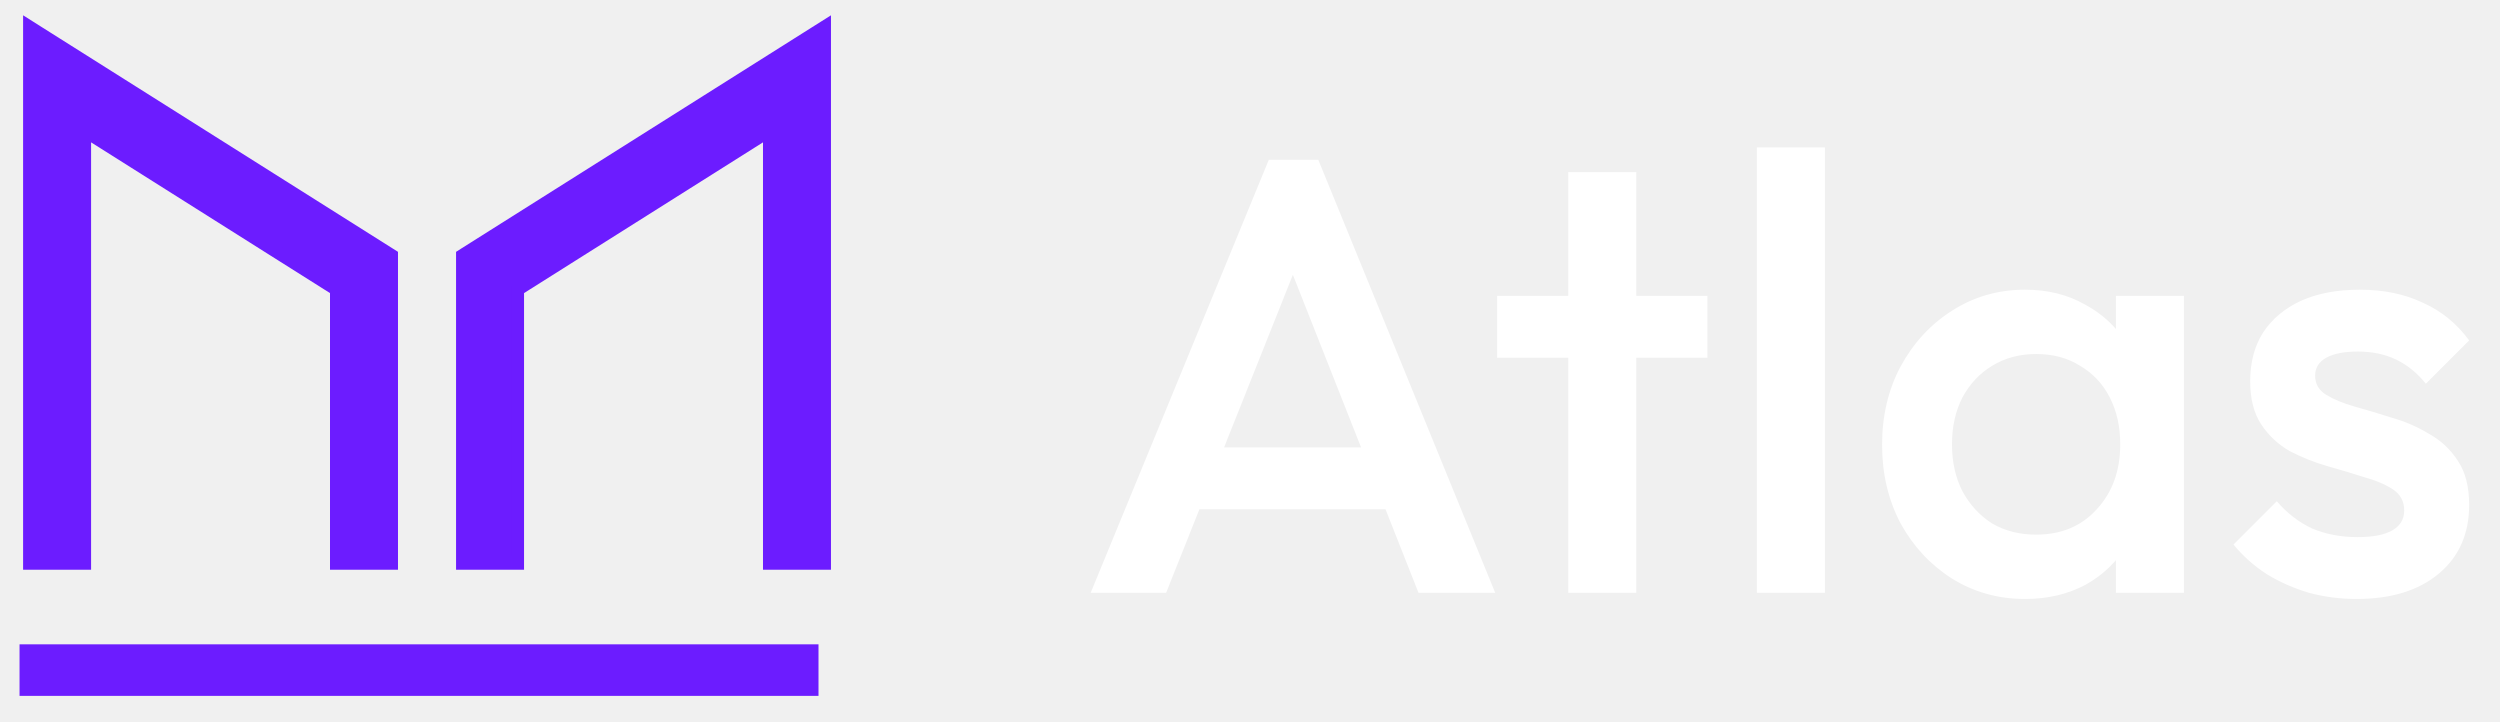
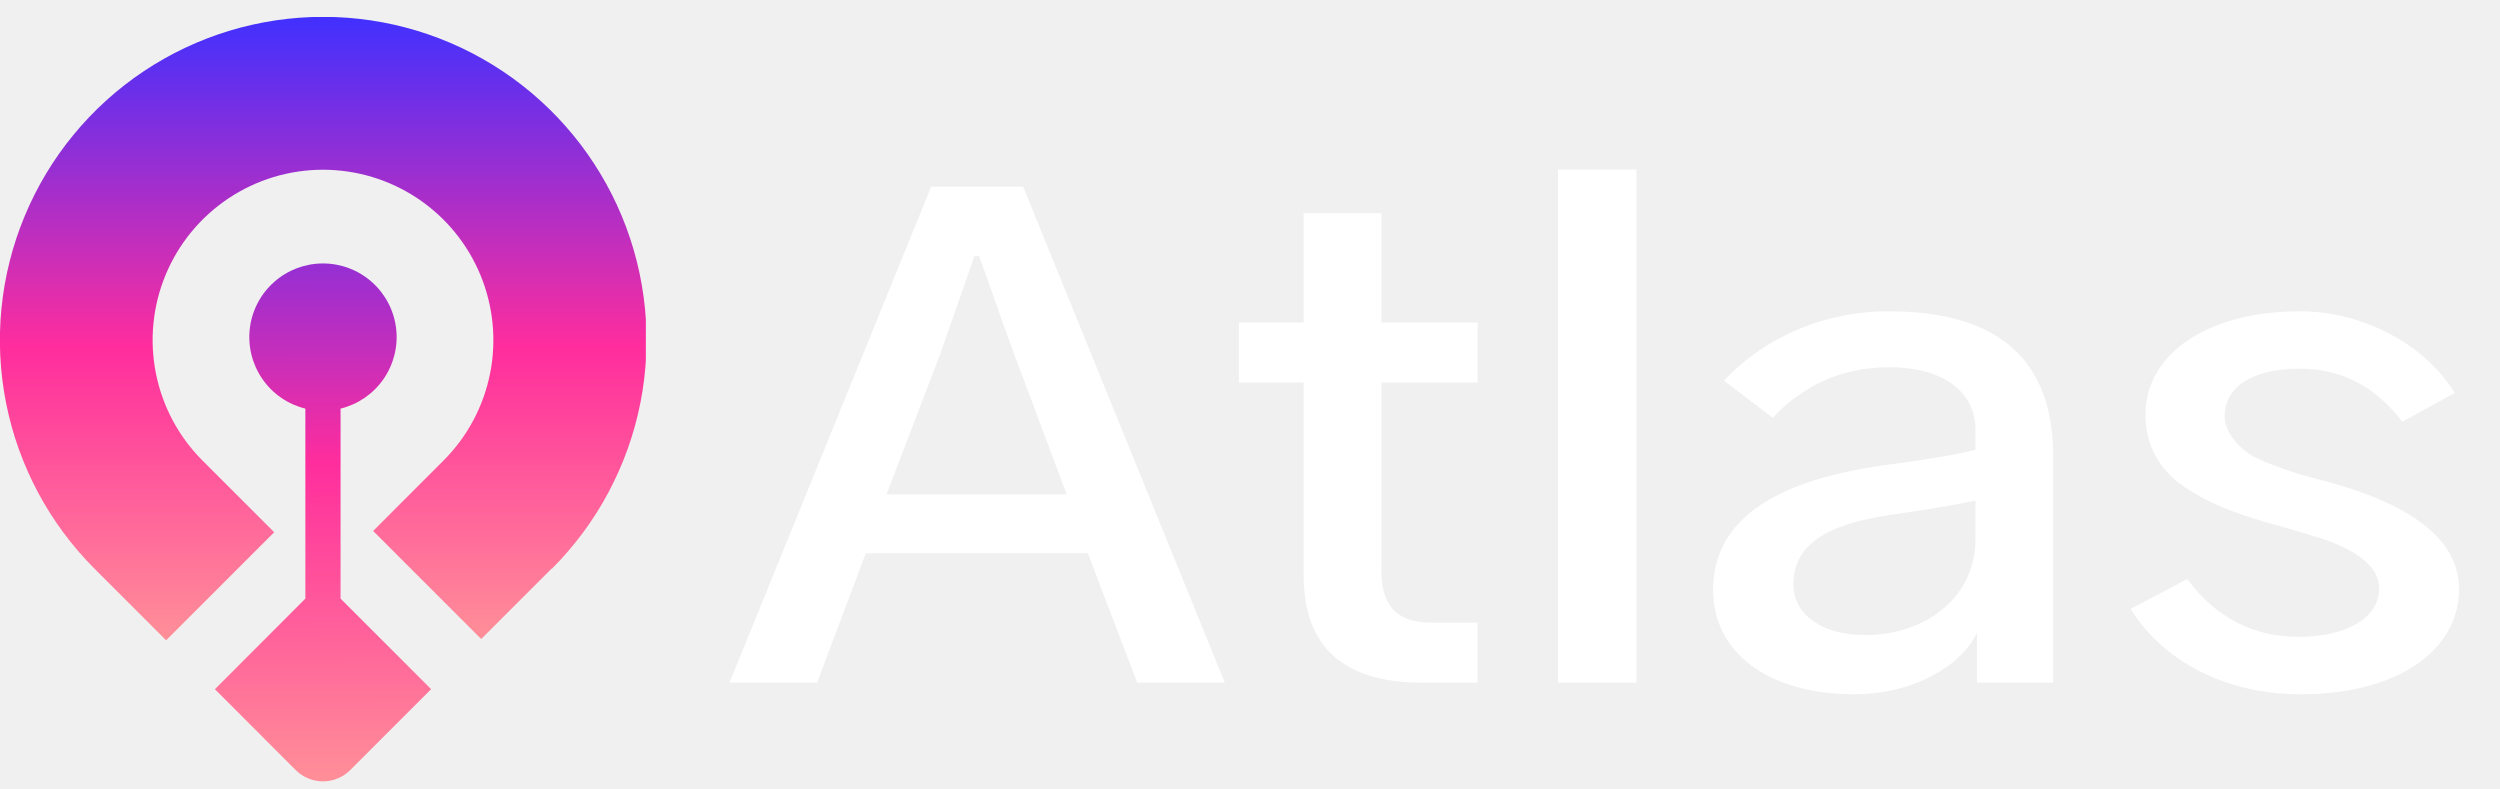
- <svg xmlns="http://www.w3.org/2000/svg" width="97" height="28" viewBox="0 0 97 28" fill="none">
-   <path d="M31.508 25.5V25.25H31.258H1.258H1.008V25.5V26.5V26.75H1.258H31.258H31.508V26.5V25.5Z" fill="#6C1CFF" stroke="#6C1CFF" stroke-width="0.5" />
-   <path d="M14.942 21.857H15.192V21.607V10.046V9.909L15.075 9.835L1.529 1.289L1.146 1.047V1.5V21.607V21.857H1.396H3.034H3.284V21.607V5.07L13.054 11.234V21.607V21.857H13.304H14.942Z" fill="#6C1CFF" stroke="#6C1CFF" stroke-width="0.5" />
-   <path d="M31.742 21.857H31.992V21.607V1.5V1.047L31.608 1.289L18.061 9.835L17.945 9.909V10.046V21.607V21.857H18.195H19.833H20.083V21.607V11.234L29.854 5.07V21.607V21.857H30.104H31.742Z" fill="#6C1CFF" stroke="#6C1CFF" stroke-width="0.5" />
-   <path d="M42.318 23L49.23 6.2H51.15L58.014 23H55.038L49.662 9.392H50.67L45.246 23H42.318ZM45.726 19.76V17.36H54.63V19.76H45.726ZM60.848 23V6.68H63.488V23H60.848ZM58.088 13.88V11.48H66.248V13.88H58.088ZM68.167 23V5.72H70.807V23H68.167ZM78.569 23.24C77.529 23.24 76.585 22.976 75.737 22.448C74.905 21.92 74.241 21.208 73.745 20.312C73.265 19.4 73.025 18.384 73.025 17.264C73.025 16.128 73.265 15.112 73.745 14.216C74.241 13.304 74.905 12.584 75.737 12.056C76.585 11.512 77.529 11.24 78.569 11.24C79.449 11.24 80.225 11.432 80.897 11.816C81.585 12.184 82.129 12.696 82.529 13.352C82.929 14.008 83.129 14.752 83.129 15.584V18.896C83.129 19.728 82.929 20.472 82.529 21.128C82.145 21.784 81.609 22.304 80.921 22.688C80.233 23.056 79.449 23.24 78.569 23.24ZM79.001 20.744C79.977 20.744 80.761 20.416 81.353 19.76C81.961 19.104 82.265 18.264 82.265 17.24C82.265 16.552 82.129 15.944 81.857 15.416C81.585 14.888 81.201 14.48 80.705 14.192C80.225 13.888 79.657 13.736 79.001 13.736C78.361 13.736 77.793 13.888 77.297 14.192C76.817 14.48 76.433 14.888 76.145 15.416C75.873 15.944 75.737 16.552 75.737 17.24C75.737 17.928 75.873 18.536 76.145 19.064C76.433 19.592 76.817 20.008 77.297 20.312C77.793 20.6 78.361 20.744 79.001 20.744ZM82.097 23V19.904L82.553 17.096L82.097 14.312V11.48H84.737V23H82.097ZM91.435 23.24C90.795 23.24 90.179 23.16 89.587 23C88.995 22.824 88.451 22.584 87.955 22.28C87.459 21.96 87.027 21.576 86.659 21.128L88.339 19.448C88.739 19.912 89.195 20.264 89.707 20.504C90.235 20.728 90.827 20.84 91.483 20.84C92.075 20.84 92.523 20.752 92.827 20.576C93.131 20.4 93.283 20.144 93.283 19.808C93.283 19.456 93.139 19.184 92.851 18.992C92.563 18.8 92.187 18.64 91.723 18.512C91.275 18.368 90.795 18.224 90.283 18.08C89.787 17.936 89.307 17.744 88.843 17.504C88.395 17.248 88.027 16.904 87.739 16.472C87.451 16.04 87.307 15.48 87.307 14.792C87.307 14.056 87.475 13.424 87.811 12.896C88.163 12.368 88.651 11.96 89.275 11.672C89.915 11.384 90.675 11.24 91.555 11.24C92.483 11.24 93.299 11.408 94.003 11.744C94.723 12.064 95.323 12.552 95.803 13.208L94.123 14.888C93.787 14.472 93.403 14.16 92.971 13.952C92.539 13.744 92.043 13.64 91.483 13.64C90.955 13.64 90.547 13.72 90.259 13.88C89.971 14.04 89.827 14.272 89.827 14.576C89.827 14.896 89.971 15.144 90.259 15.32C90.547 15.496 90.915 15.648 91.363 15.776C91.827 15.904 92.307 16.048 92.803 16.208C93.315 16.352 93.795 16.56 94.243 16.832C94.707 17.088 95.083 17.44 95.371 17.888C95.659 18.32 95.803 18.888 95.803 19.592C95.803 20.712 95.411 21.6 94.627 22.256C93.843 22.912 92.779 23.24 91.435 23.24Z" fill="white" />
+ <svg xmlns="http://www.w3.org/2000/svg" width="111" height="35" viewBox="0 0 111 35" fill="none">
+   <path d="M41.749 15.708L39.361 21.952H47.363L45.024 15.708C44.895 15.369 44.378 13.934 43.475 11.368H43.265L41.749 15.708ZM32.391 30.309L41.345 8.287H45.427L54.381 30.309H50.493L48.299 24.566H38.441L36.279 30.309H32.391ZM57.881 16.983H55.009V14.321H57.881V9.464H61.334V14.321H65.609V16.983H61.334V25.324C61.334 26.986 62.092 27.647 63.593 27.647H65.609V30.309H63.141C59.64 30.309 57.881 28.712 57.881 25.534V16.983ZM72.658 30.309H69.174V7.528H72.658V30.309ZM79.627 25.953C79.627 27.244 80.837 28.196 82.821 28.196C85.532 28.196 87.71 26.486 87.71 23.953V22.226C86.726 22.436 85.451 22.646 83.854 22.872C81.014 23.307 79.627 24.227 79.627 25.953ZM76.061 26.195C76.061 23.21 78.578 21.371 83.628 20.661C85.709 20.387 87.065 20.145 87.71 19.968V19.08C87.71 17.354 86.21 16.305 83.902 16.305C81.853 16.305 80.127 17.047 78.707 18.548L76.545 16.902C78.352 14.966 81.014 13.821 83.838 13.821C88.726 13.821 91.163 15.966 91.163 20.274V30.309H87.775V28.099C87.081 29.583 84.919 30.826 82.337 30.826C78.449 30.826 76.061 28.922 76.061 26.195ZM97.115 25.711C98.389 27.421 100.035 28.276 102.068 28.276C104.197 28.276 105.633 27.421 105.633 26.131C105.633 25.308 104.94 24.63 103.552 24.082C103.116 23.904 102.1 23.598 100.519 23.162C99.099 22.726 98.115 22.372 97.002 21.629C95.888 20.887 95.259 19.79 95.259 18.419C95.259 15.644 98.115 13.821 102.116 13.821C105.02 13.821 107.747 15.386 108.989 17.451L106.666 18.725C105.472 17.16 103.955 16.37 102.116 16.37C99.938 16.37 98.776 17.225 98.776 18.467C98.776 19.129 99.293 19.742 99.745 20.064C99.954 20.242 100.341 20.419 100.874 20.629C101.939 21.032 102.165 21.081 103.455 21.42C107.279 22.484 109.183 24.066 109.183 26.163C109.183 28.793 106.569 30.826 102.132 30.826C98.825 30.826 96.034 29.357 94.598 27.034L97.115 25.711Z" fill="white" />
+   <g clip-path="url(#clip0_761_5935)">
+     <path fill-rule="evenodd" clip-rule="evenodd" d="M24.491 25.246L21.365 28.372L16.567 23.574L19.692 20.448C20.75 19.39 21.47 18.042 21.761 16.575C22.052 15.107 21.902 13.587 21.329 12.205C20.757 10.823 19.787 9.642 18.543 8.811C17.299 7.98 15.837 7.536 14.341 7.536C12.845 7.536 11.383 7.98 10.139 8.811C8.895 9.642 7.926 10.823 7.353 12.205C6.78 13.587 6.63 15.107 6.922 16.575C7.213 18.042 7.933 19.39 8.99 20.448L12.175 23.632L7.376 28.43L4.192 25.246C2.187 23.237 0.822 20.68 0.27 17.895C-0.282 15.111 0.003 12.226 1.091 9.604C2.178 6.983 4.018 4.742 6.378 3.166C8.738 1.589 11.513 0.748 14.351 0.748C17.189 0.748 19.964 1.589 22.324 3.166C24.684 4.742 26.524 6.983 27.612 9.604C28.699 12.226 28.984 15.111 28.432 17.895C27.88 20.68 26.515 23.237 24.51 25.246H24.491Z" fill="url(#paint0_linear_761_5935)" />
+     <path d="M15.121 26.579V18.143C15.897 17.952 16.577 17.484 17.031 16.826C17.485 16.168 17.683 15.367 17.587 14.574C17.49 13.78 17.107 13.05 16.509 12.52C15.911 11.99 15.139 11.697 14.34 11.697C13.541 11.697 12.769 11.99 12.171 12.52C11.573 13.05 11.189 13.78 11.093 14.574C10.997 15.367 11.195 16.168 11.649 16.826C12.103 17.484 12.782 17.952 13.558 18.143V26.579L9.542 30.6L13.136 34.198C13.457 34.515 13.889 34.693 14.34 34.693C14.79 34.693 15.223 34.515 15.543 34.198L19.142 30.6L15.121 26.579Z" fill="url(#paint1_linear_761_5935)" />
+   </g>
+   <defs>
+     <linearGradient id="paint0_linear_761_5935" x1="14.351" y1="0.748" x2="14.351" y2="28.43" gradientUnits="userSpaceOnUse">
+       <stop stop-color="#4130FF" />
+       <stop offset="0.53" stop-color="#FF2D9D" />
+       <stop offset="1" stop-color="#FF8F98" />
+     </linearGradient>
+     <linearGradient id="paint1_linear_761_5935" x1="14.289" y1="4.551" x2="14.342" y2="34.693" gradientUnits="userSpaceOnUse">
+       <stop stop-color="#4130FF" />
+       <stop offset="0.53" stop-color="#FF2D9D" />
+       <stop offset="1" stop-color="#FF8F98" />
+     </linearGradient>
+     <clipPath id="clip0_761_5935">
+       <rect width="28.676" height="33.935" fill="white" transform="translate(0 0.755615)" />
+     </clipPath>
+   </defs>
</svg>
